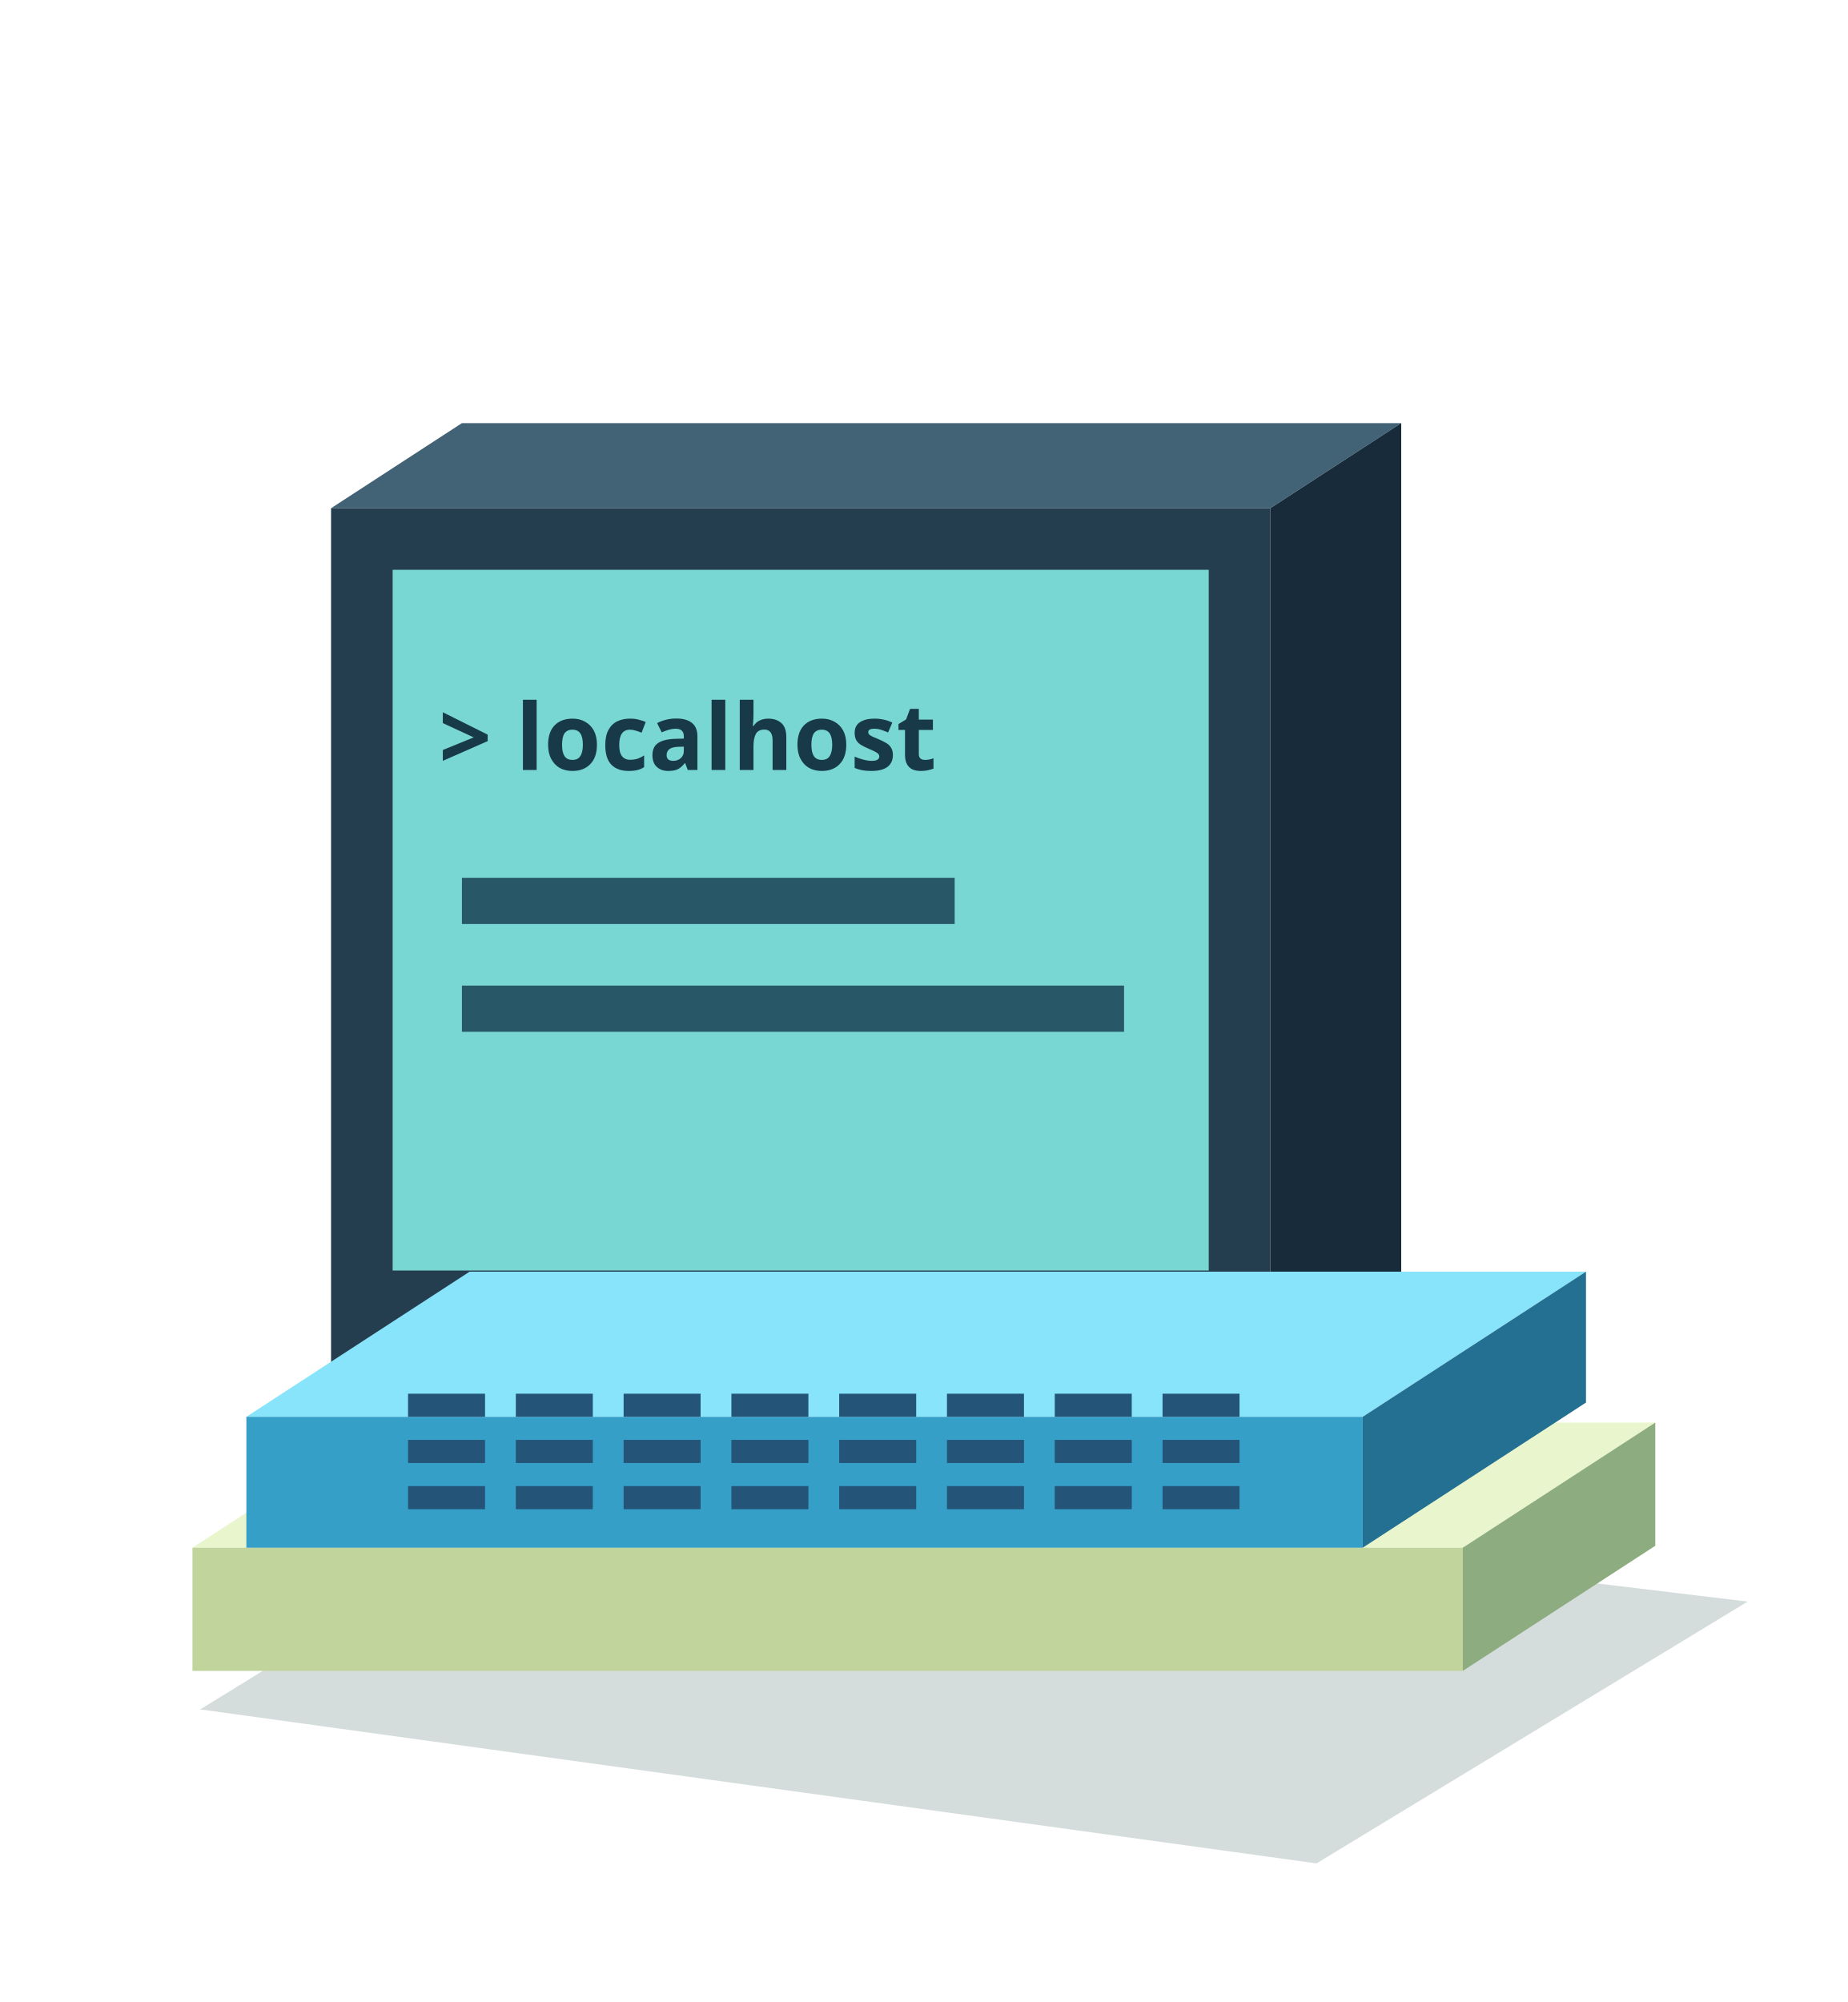
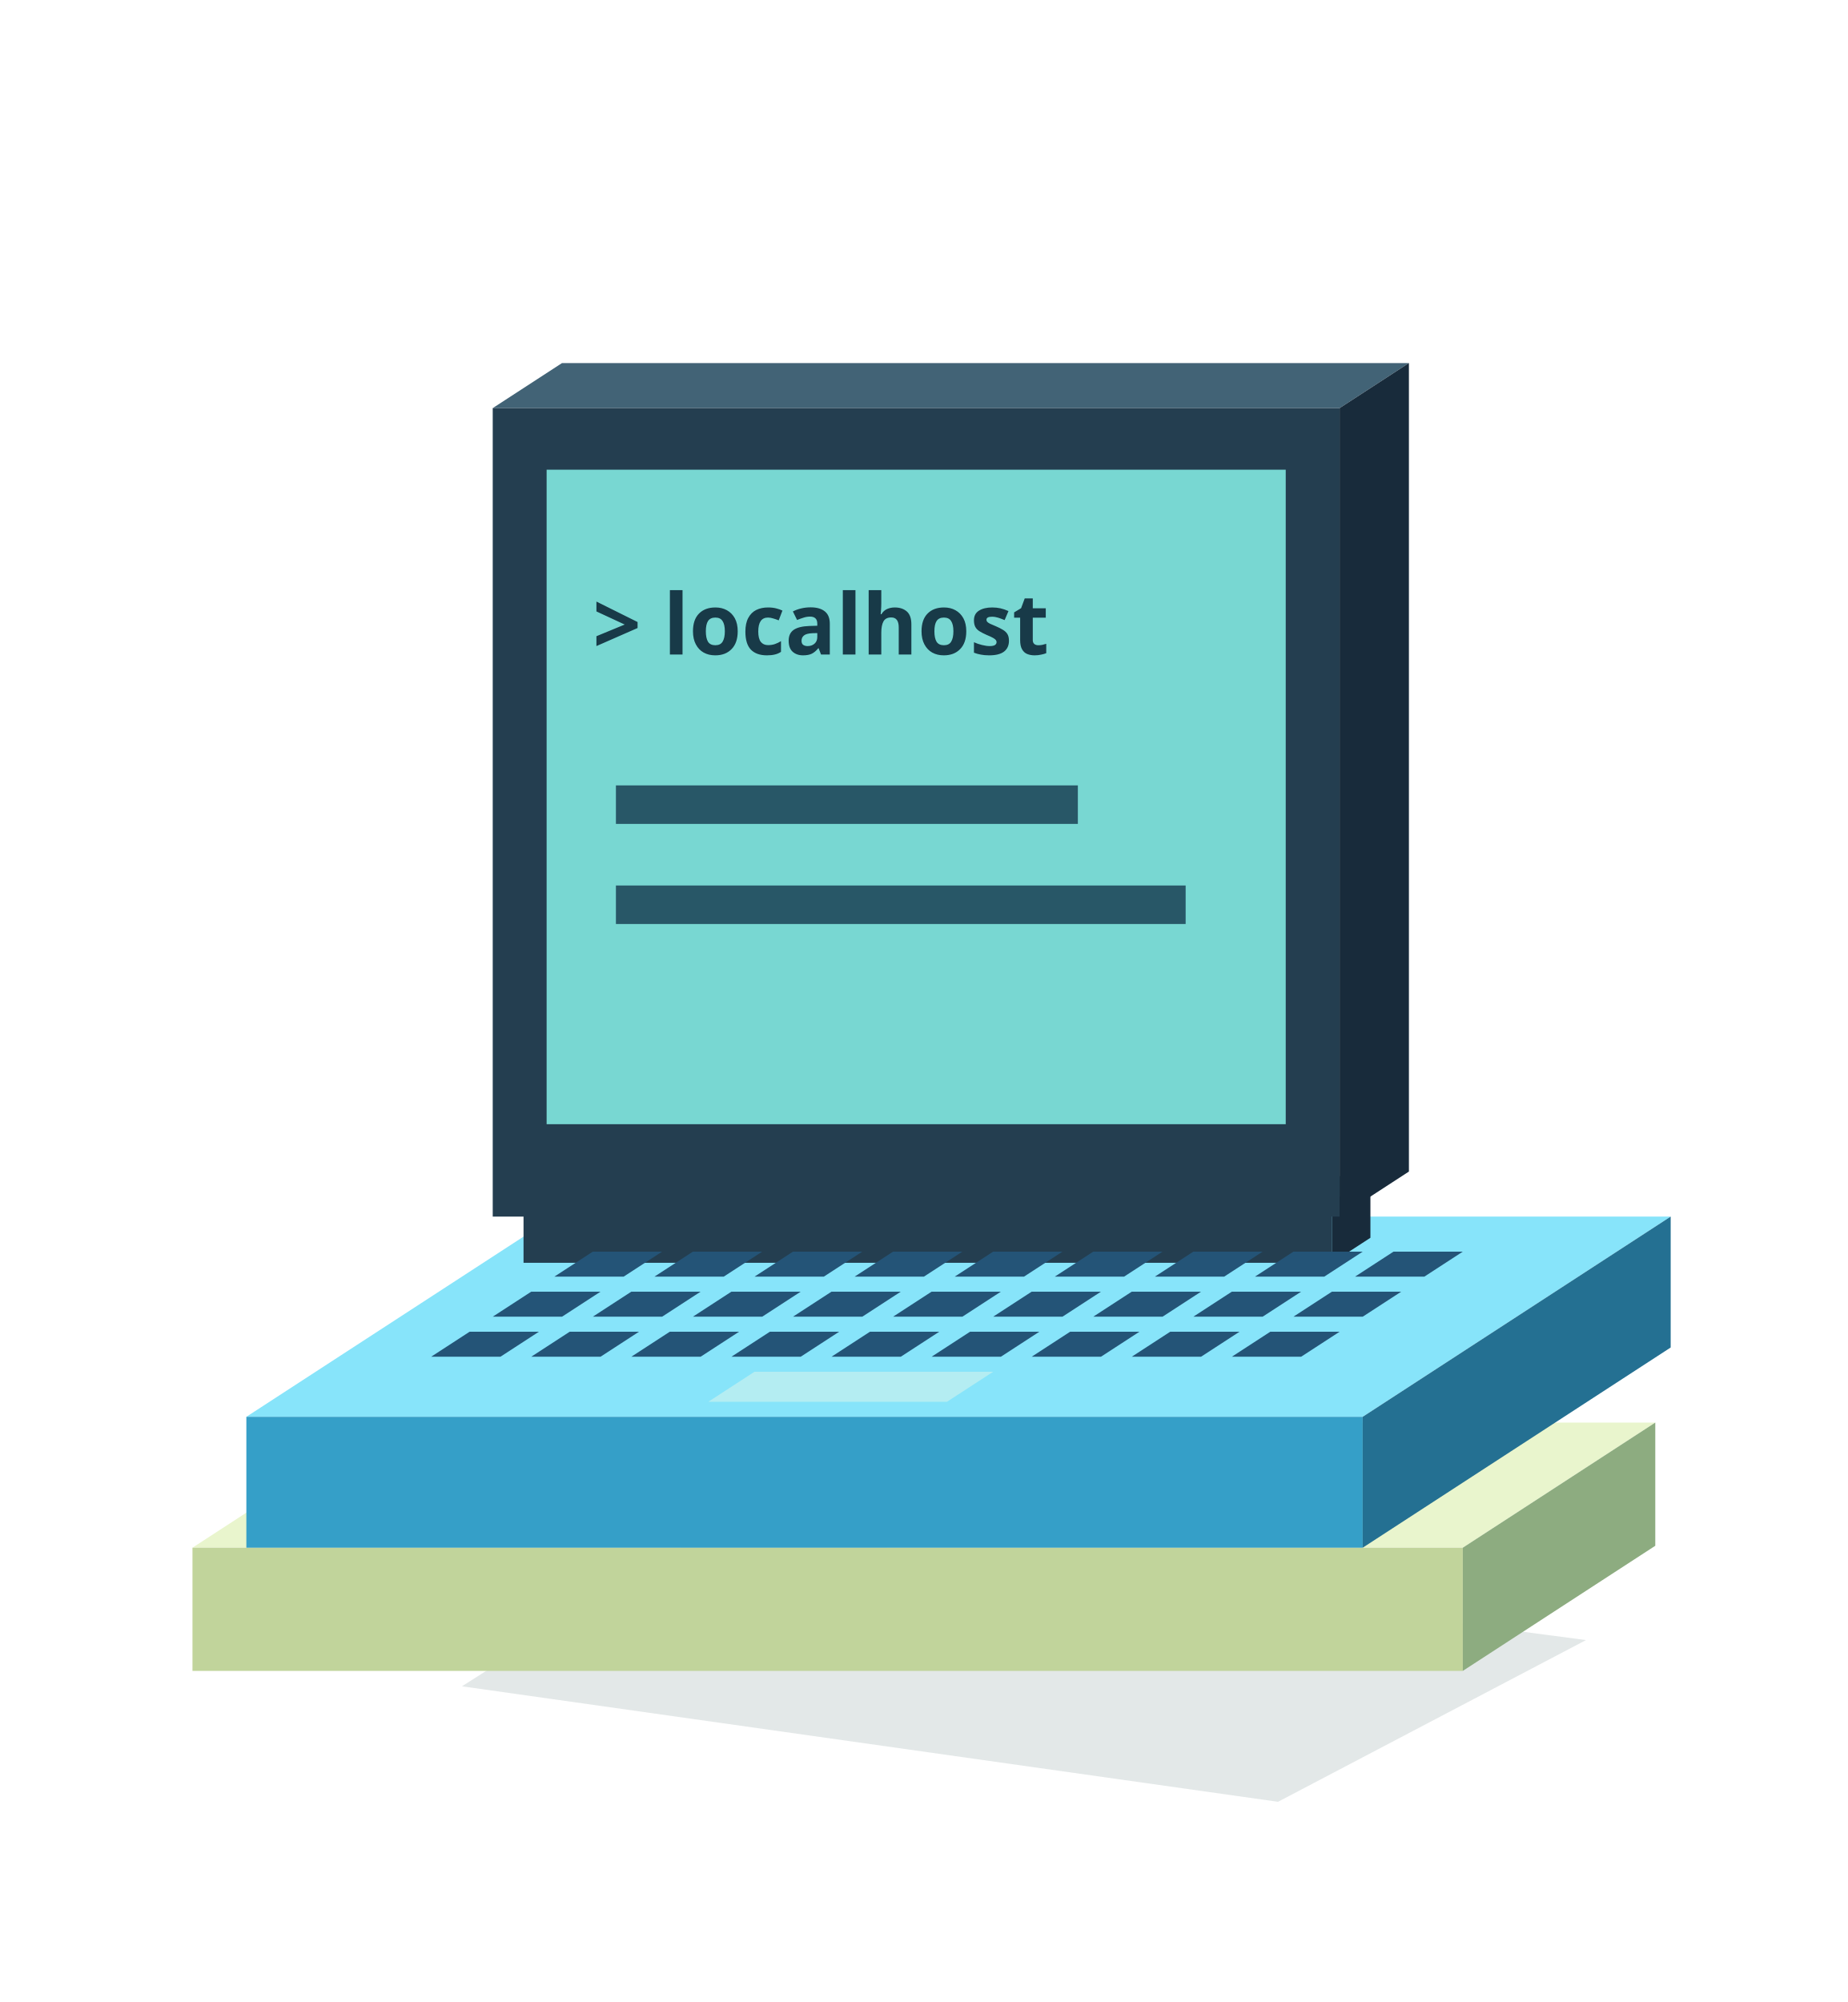
<svg xmlns="http://www.w3.org/2000/svg" width="240" height="260" viewBox="0 0 240 260">
-   <polygon points="26,222 171,242 227,208 78,190" fill="#224b4830" />
+   <polygon points="60,219 166,234 206,213 93,198" fill="#224b4820" />
  <polygon points="25,201 50,184.75 215,184.75 190,201" fill="#e9f5cd" />
  <rect x="25" y="201" width="165" height="16" fill="#c1d49b" />
  <polygon points="190,201 215,184.75 215,200.75 190,217" fill="#8dac80" />
-   <polygon points="43,66 60,54.95 182,54.95 165,66" fill="#426376" />
-   <rect x="43" y="66" width="122" height="112" fill="#243e50" />
-   <polygon points="165,66 182,54.95 182,166.95 165,178" fill="#182b3b" />
-   <rect x="51" y="74" width="106" height="91" fill="#78d7d2" />
-   <text x="57" y="100" font-family="sans-serif" font-weight="bold" font-size="12" fill="#183a48">&gt; localhost</text>
-   <rect x="60" y="114" width="64" height="6" fill="#285767" />
-   <rect x="60" y="128" width="86" height="6" fill="#285767" />
-   <polygon points="32,184 61,165.15 206,165.15 177,184" fill="#87e4fa" />
+   <polygon points="32,184 72,158.0 217,158.0 177,184" fill="#87e4fa" />
  <rect x="32" y="184" width="145" height="17" fill="#359fc8" />
-   <polygon points="177,184 206,165.15 206,182.15 177,201" fill="#247092" />
-   <rect x="53" y="181" width="10" height="3" fill="#245477" />
-   <rect x="67" y="181" width="10" height="3" fill="#245477" />
-   <rect x="81" y="181" width="10" height="3" fill="#245477" />
-   <rect x="95" y="181" width="10" height="3" fill="#245477" />
-   <rect x="109" y="181" width="10" height="3" fill="#245477" />
-   <rect x="123" y="181" width="10" height="3" fill="#245477" />
-   <rect x="137" y="181" width="10" height="3" fill="#245477" />
-   <rect x="151" y="181" width="10" height="3" fill="#245477" />
-   <rect x="53" y="187" width="10" height="3" fill="#245477" />
-   <rect x="67" y="187" width="10" height="3" fill="#245477" />
-   <rect x="81" y="187" width="10" height="3" fill="#245477" />
-   <rect x="95" y="187" width="10" height="3" fill="#245477" />
-   <rect x="109" y="187" width="10" height="3" fill="#245477" />
-   <rect x="123" y="187" width="10" height="3" fill="#245477" />
-   <rect x="137" y="187" width="10" height="3" fill="#245477" />
-   <rect x="151" y="187" width="10" height="3" fill="#245477" />
-   <rect x="53" y="193" width="10" height="3" fill="#245477" />
-   <rect x="67" y="193" width="10" height="3" fill="#245477" />
-   <rect x="81" y="193" width="10" height="3" fill="#245477" />
-   <rect x="95" y="193" width="10" height="3" fill="#245477" />
-   <rect x="109" y="193" width="10" height="3" fill="#245477" />
-   <rect x="123" y="193" width="10" height="3" fill="#245477" />
-   <rect x="137" y="193" width="10" height="3" fill="#245477" />
-   <rect x="151" y="193" width="10" height="3" fill="#245477" />
+   <polygon points="177,184 217,158.0 217,175.0 177,201" fill="#247092" />
+   <polygon points="68,156 73,152.75 178,152.75 173,156" fill="#426376" />
+   <rect x="68" y="156" width="105" height="8" fill="#243e50" />
+   <polygon points="173,156 178,152.75 178,160.75 173,164" fill="#182b3b" />
+   <polygon points="64,53 73,47.15 183,47.15 174,53" fill="#426376" />
+   <rect x="64" y="53" width="110" height="105" fill="#243e50" />
+   <polygon points="174,53 183,47.15 183,152.15 174,158" fill="#182b3b" />
+   <rect x="71" y="61" width="96" height="85" fill="#78d7d2" />
+   <text x="77" y="85" font-family="sans-serif" font-weight="bold" font-size="11" fill="#183a48">&gt; localhost</text>
+   <rect x="80" y="102" width="60" height="5" fill="#285767" />
+   <rect x="80" y="115" width="74" height="5" fill="#285767" />
+   <g transform="matrix(1 0 1 -0.65 32 184)">
+     <rect x="12" y="12" width="9" height="5" fill="#245477" />
+     <rect x="25" y="12" width="9" height="5" fill="#245477" />
+     <rect x="38" y="12" width="9" height="5" fill="#245477" />
+     <rect x="51" y="12" width="9" height="5" fill="#245477" />
+     <rect x="64" y="12" width="9" height="5" fill="#245477" />
+     <rect x="77" y="12" width="9" height="5" fill="#245477" />
+     <rect x="90" y="12" width="9" height="5" fill="#245477" />
+     <rect x="103" y="12" width="9" height="5" fill="#245477" />
+     <rect x="116" y="12" width="9" height="5" fill="#245477" />
+     <rect x="12" y="20" width="9" height="5" fill="#245477" />
+     <rect x="25" y="20" width="9" height="5" fill="#245477" />
+     <rect x="38" y="20" width="9" height="5" fill="#245477" />
+     <rect x="51" y="20" width="9" height="5" fill="#245477" />
+     <rect x="64" y="20" width="9" height="5" fill="#245477" />
+     <rect x="77" y="20" width="9" height="5" fill="#245477" />
+     <rect x="90" y="20" width="9" height="5" fill="#245477" />
+     <rect x="103" y="20" width="9" height="5" fill="#245477" />
+     <rect x="116" y="20" width="9" height="5" fill="#245477" />
+     <rect x="12" y="28" width="9" height="5" fill="#245477" />
+     <rect x="25" y="28" width="9" height="5" fill="#245477" />
+     <rect x="38" y="28" width="9" height="5" fill="#245477" />
+     <rect x="51" y="28" width="9" height="5" fill="#245477" />
+     <rect x="64" y="28" width="9" height="5" fill="#245477" />
+     <rect x="77" y="28" width="9" height="5" fill="#245477" />
+     <rect x="90" y="28" width="9" height="5" fill="#245477" />
+     <rect x="103" y="28" width="9" height="5" fill="#245477" />
+     <rect x="116" y="28" width="9" height="5" fill="#245477" />
+     <rect x="57" y="3" width="31" height="6" fill="#b4edf2" />
+   </g>
</svg>
